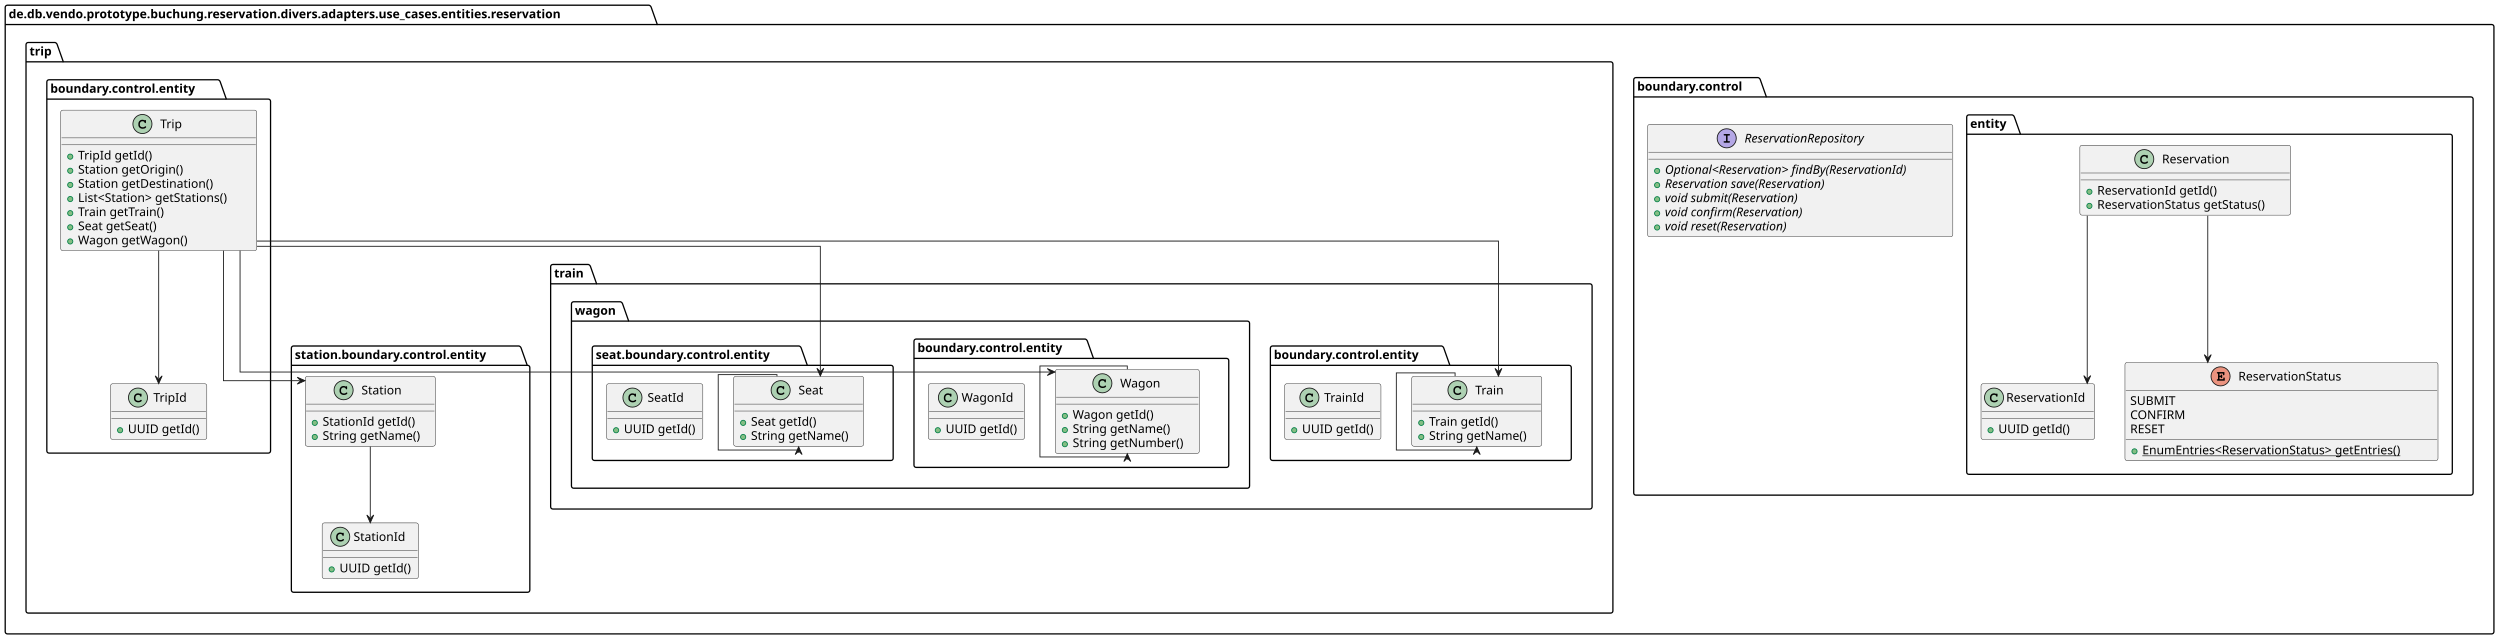
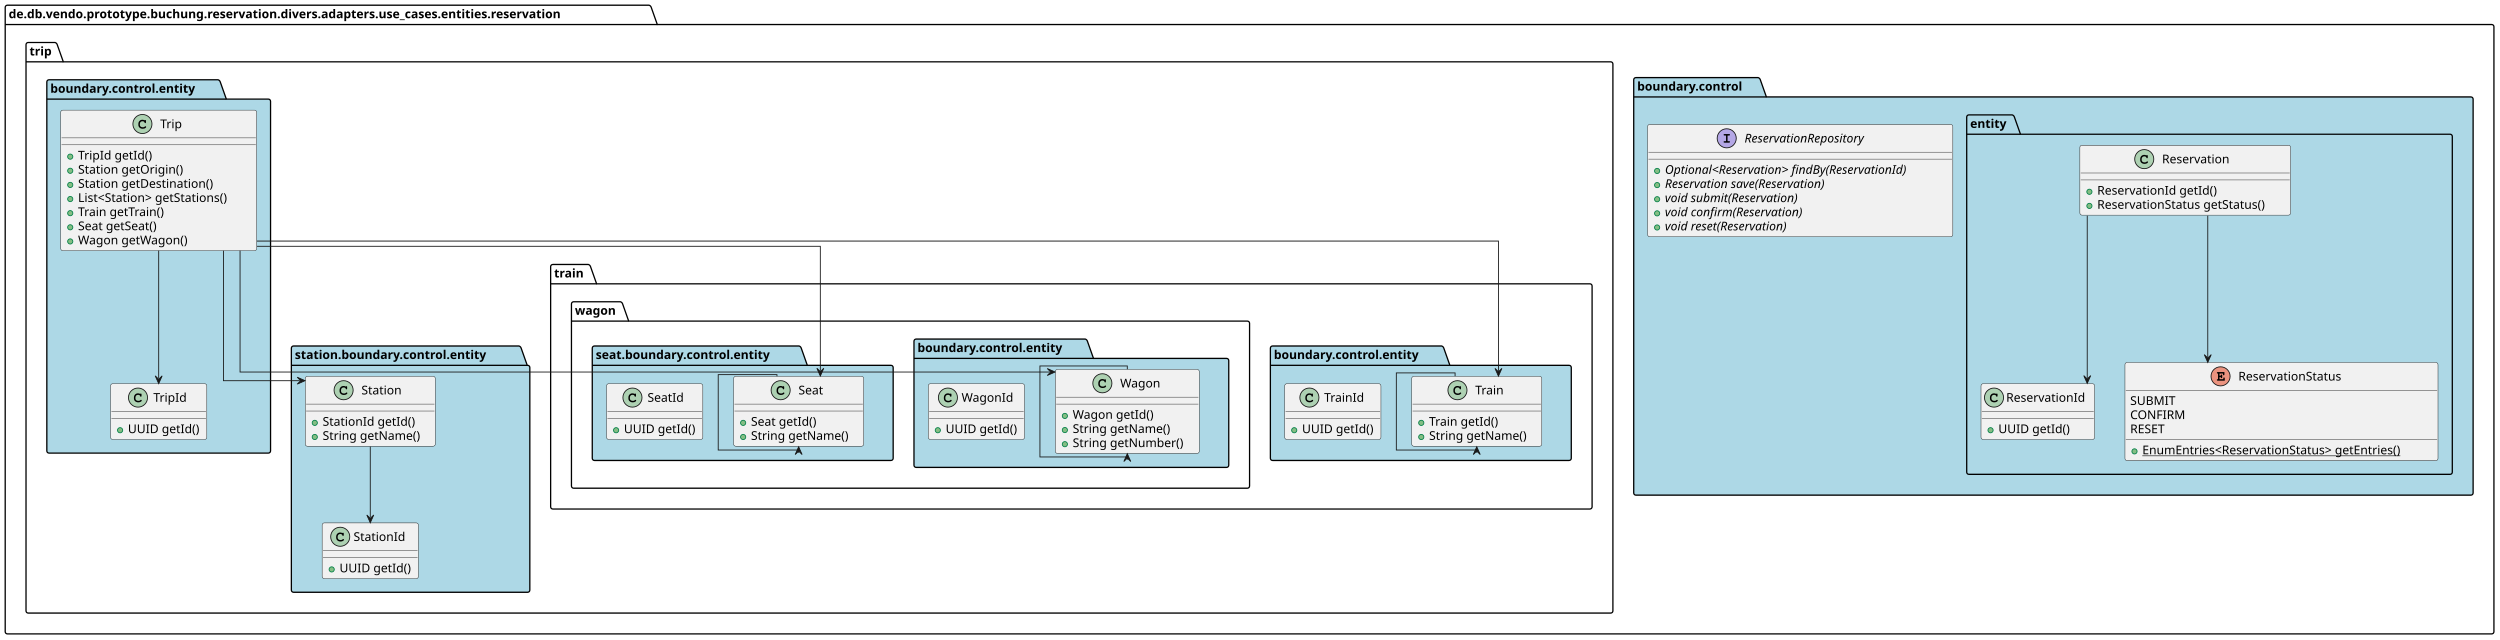
<svg xmlns="http://www.w3.org/2000/svg" contentStyleType="text/css" height="738px" preserveAspectRatio="none" style="width:2883px;height:738px;background:#FFFFFF;" version="1.1" viewBox="0 0 2883 738" width="2883px" zoomAndPan="magnify">
  <defs />
  <g>
    <g id="cluster_reservation">
      <path d="M8.5,6 L748.5,6 A3.75,3.75 0 0 1 751,8.5 L758,28.297 L2873.5,28.297 A2.5,2.5 0 0 1 2876,30.797 L2876,728.5 A2.5,2.5 0 0 1 2873.5,731 L8.5,731 A2.5,2.5 0 0 1 6,728.5 L6,8.5 A2.5,2.5 0 0 1 8.5,6 " fill="none" style="stroke:#000000;stroke-width:1.5;" />
      <line style="stroke:#000000;stroke-width:1.5;" x1="6" x2="758" y1="28.297" y2="28.297" />
      <text fill="#000000" font-family="sans-serif" font-size="14" font-weight="bold" lengthAdjust="spacing" textLength="739" x="10" y="20.995">
        de.db.vendo.prototype.buchung.reservation.divers.adapters.use_cases.entities.reservation
      </text>
    </g>
    <g id="cluster_control">
-       <path d="M1886.5,89.5 L2027.5,89.5 A3.75,3.75 0 0 1 2030,92 L2037,111.797 L2849.5,111.797 A2.5,2.5 0 0 1 2852,114.297 L2852,568.5 A2.5,2.5 0 0 1 2849.5,571 L1886.5,571 A2.5,2.5 0 0 1 1884,568.5 L1884,92 A2.5,2.5 0 0 1 1886.5,89.5 " fill="none" style="stroke:#000000;stroke-width:1.5;" />
+       <path d="M1886.5,89.5 L2027.5,89.5 A3.75,3.75 0 0 1 2030,92 L2037,111.797 L2849.5,111.797 A2.5,2.5 0 0 1 2852,114.297 L2852,568.5 A2.5,2.5 0 0 1 2849.5,571 L1886.5,571 A2.5,2.5 0 0 1 1884,568.5 L1884,92 A2.5,2.5 0 0 1 1886.5,89.5 " fill="#ADD8E6" style="stroke:#000000;stroke-width:1.5;" />
      <line style="stroke:#000000;stroke-width:1.5;" x1="1884" x2="2037" y1="111.797" y2="111.797" />
      <text fill="#000000" font-family="sans-serif" font-size="14" font-weight="bold" lengthAdjust="spacing" textLength="140" x="1888" y="104.495">boundary.control
      </text>
    </g>
    <g id="cluster_entity">
-       <path d="M2270.5,132.5 L2320.5,132.5 A3.75,3.75 0 0 1 2323,135 L2330,154.797 L2825.5,154.797 A2.5,2.5 0 0 1 2828,157.297 L2828,544.5 A2.5,2.5 0 0 1 2825.5,547 L2270.5,547 A2.5,2.5 0 0 1 2268,544.5 L2268,135 A2.5,2.5 0 0 1 2270.5,132.5 " fill="none" style="stroke:#000000;stroke-width:1.5;" />
+       <path d="M2270.5,132.5 L2320.5,132.5 A3.75,3.75 0 0 1 2323,135 L2330,154.797 L2825.5,154.797 A2.5,2.5 0 0 1 2828,157.297 L2828,544.5 A2.5,2.5 0 0 1 2825.5,547 L2270.5,547 A2.5,2.5 0 0 1 2268,544.5 L2268,135 A2.5,2.5 0 0 1 2270.5,132.5 " fill="#ADD8E6" style="stroke:#000000;stroke-width:1.5;" />
      <line style="stroke:#000000;stroke-width:1.5;" x1="2268" x2="2330" y1="154.797" y2="154.797" />
      <text fill="#000000" font-family="sans-serif" font-size="14" font-weight="bold" lengthAdjust="spacing" textLength="49" x="2272" y="147.495">entity
      </text>
    </g>
    <g id="cluster_trip">
      <path d="M32.5,49 L63.5,49 A3.75,3.75 0 0 1 66,51.5 L73,71.297 L1857.5,71.297 A2.5,2.5 0 0 1 1860,73.797 L1860,704.5 A2.5,2.5 0 0 1 1857.5,707 L32.5,707 A2.5,2.5 0 0 1 30,704.5 L30,51.5 A2.5,2.5 0 0 1 32.5,49 " fill="none" style="stroke:#000000;stroke-width:1.5;" />
      <line style="stroke:#000000;stroke-width:1.5;" x1="30" x2="73" y1="71.297" y2="71.297" />
      <text fill="#000000" font-family="sans-serif" font-size="14" font-weight="bold" lengthAdjust="spacing" textLength="30" x="34" y="63.995">trip
      </text>
    </g>
    <g id="cluster_entity">
-       <path d="M56.5,92 L251.5,92 A3.75,3.75 0 0 1 254,94.5 L261,114.297 L309.5,114.297 A2.5,2.5 0 0 1 312,116.797 L312,520 A2.5,2.5 0 0 1 309.5,522.5 L56.5,522.5 A2.5,2.5 0 0 1 54,520 L54,94.5 A2.5,2.5 0 0 1 56.5,92 " fill="none" style="stroke:#000000;stroke-width:1.5;" />
+       <path d="M56.5,92 L251.5,92 A3.75,3.75 0 0 1 254,94.5 L261,114.297 L309.5,114.297 A2.5,2.5 0 0 1 312,116.797 L312,520 A2.5,2.5 0 0 1 309.5,522.5 L56.5,522.5 A2.5,2.5 0 0 1 54,520 L54,94.5 A2.5,2.5 0 0 1 56.5,92 " fill="#ADD8E6" style="stroke:#000000;stroke-width:1.5;" />
      <line style="stroke:#000000;stroke-width:1.5;" x1="54" x2="261" y1="114.297" y2="114.297" />
      <text fill="#000000" font-family="sans-serif" font-size="14" font-weight="bold" lengthAdjust="spacing" textLength="194" x="58" y="106.995">boundary.control.entity
      </text>
    </g>
    <g id="cluster_entity">
-       <path d="M338.5,399 L598.5,399 A3.75,3.75 0 0 1 601,401.5 L608,421.297 L608.5,421.297 A2.5,2.5 0 0 1 611,423.797 L611,680.5 A2.5,2.5 0 0 1 608.5,683 L338.5,683 A2.5,2.5 0 0 1 336,680.5 L336,401.5 A2.5,2.5 0 0 1 338.5,399 " fill="none" style="stroke:#000000;stroke-width:1.5;" />
+       <path d="M338.5,399 L598.5,399 A3.75,3.75 0 0 1 601,401.5 L608,421.297 L608.5,421.297 A2.5,2.5 0 0 1 611,423.797 L611,680.5 A2.5,2.5 0 0 1 608.5,683 L338.5,683 A2.5,2.5 0 0 1 336,680.5 L336,401.5 A2.5,2.5 0 0 1 338.5,399 " fill="#ADD8E6" style="stroke:#000000;stroke-width:1.5;" />
      <line style="stroke:#000000;stroke-width:1.5;" x1="336" x2="608" y1="421.297" y2="421.297" />
      <text fill="#000000" font-family="sans-serif" font-size="14" font-weight="bold" lengthAdjust="spacing" textLength="259" x="340" y="413.995">
        station.boundary.control.entity
      </text>
    </g>
    <g id="cluster_train">
      <path d="M637.5,305 L678.5,305 A3.75,3.75 0 0 1 681,307.5 L688,327.297 L1833.5,327.297 A2.5,2.5 0 0 1 1836,329.797 L1836,584.5 A2.5,2.5 0 0 1 1833.5,587 L637.5,587 A2.5,2.5 0 0 1 635,584.5 L635,307.5 A2.5,2.5 0 0 1 637.5,305 " fill="none" style="stroke:#000000;stroke-width:1.5;" />
      <line style="stroke:#000000;stroke-width:1.5;" x1="635" x2="688" y1="327.297" y2="327.297" />
      <text fill="#000000" font-family="sans-serif" font-size="14" font-weight="bold" lengthAdjust="spacing" textLength="40" x="639" y="319.995">train
      </text>
    </g>
    <g id="cluster_entity">
-       <path d="M1467.5,399 L1662.5,399 A3.75,3.75 0 0 1 1665,401.5 L1672,421.297 L1809.5,421.297 A2.5,2.5 0 0 1 1812,423.797 L1812,528.5 A2.5,2.5 0 0 1 1809.5,531 L1467.5,531 A2.5,2.5 0 0 1 1465,528.5 L1465,401.5 A2.5,2.5 0 0 1 1467.5,399 " fill="none" style="stroke:#000000;stroke-width:1.5;" />
+       <path d="M1467.5,399 L1662.5,399 A3.75,3.75 0 0 1 1665,401.5 L1672,421.297 L1809.5,421.297 A2.5,2.5 0 0 1 1812,423.797 L1812,528.5 A2.5,2.5 0 0 1 1809.5,531 L1467.5,531 A2.5,2.5 0 0 1 1465,528.5 L1465,401.5 A2.5,2.5 0 0 1 1467.5,399 " fill="#ADD8E6" style="stroke:#000000;stroke-width:1.5;" />
      <line style="stroke:#000000;stroke-width:1.5;" x1="1465" x2="1672" y1="421.297" y2="421.297" />
      <text fill="#000000" font-family="sans-serif" font-size="14" font-weight="bold" lengthAdjust="spacing" textLength="194" x="1469" y="413.995">boundary.control.entity
      </text>
    </g>
    <g id="cluster_wagon">
      <path d="M661.5,348 L715.5,348 A3.75,3.75 0 0 1 718,350.5 L725,370.297 L1438.5,370.297 A2.5,2.5 0 0 1 1441,372.797 L1441,560.5 A2.5,2.5 0 0 1 1438.5,563 L661.5,563 A2.5,2.5 0 0 1 659,560.5 L659,350.5 A2.5,2.5 0 0 1 661.5,348 " fill="none" style="stroke:#000000;stroke-width:1.5;" />
      <line style="stroke:#000000;stroke-width:1.5;" x1="659" x2="725" y1="370.297" y2="370.297" />
      <text fill="#000000" font-family="sans-serif" font-size="14" font-weight="bold" lengthAdjust="spacing" textLength="53" x="663" y="362.995">wagon
      </text>
    </g>
    <g id="cluster_entity">
-       <path d="M1056.5,391 L1251.5,391 A3.75,3.75 0 0 1 1254,393.5 L1261,413.297 L1414.5,413.297 A2.5,2.5 0 0 1 1417,415.797 L1417,536.5 A2.5,2.5 0 0 1 1414.5,539 L1056.5,539 A2.5,2.5 0 0 1 1054,536.5 L1054,393.5 A2.5,2.5 0 0 1 1056.5,391 " fill="none" style="stroke:#000000;stroke-width:1.5;" />
+       <path d="M1056.5,391 L1251.5,391 A3.75,3.75 0 0 1 1254,393.5 L1261,413.297 L1414.5,413.297 A2.5,2.5 0 0 1 1417,415.797 L1417,536.5 A2.5,2.5 0 0 1 1414.5,539 L1056.5,539 A2.5,2.5 0 0 1 1054,536.5 L1054,393.5 A2.5,2.5 0 0 1 1056.5,391 " fill="#ADD8E6" style="stroke:#000000;stroke-width:1.5;" />
      <line style="stroke:#000000;stroke-width:1.5;" x1="1054" x2="1261" y1="413.297" y2="413.297" />
      <text fill="#000000" font-family="sans-serif" font-size="14" font-weight="bold" lengthAdjust="spacing" textLength="194" x="1058" y="405.995">boundary.control.entity
      </text>
    </g>
    <g id="cluster_entity">
-       <path d="M685.5,399 L921.5,399 A3.75,3.75 0 0 1 924,401.5 L931,421.297 L1027.5,421.297 A2.5,2.5 0 0 1 1030,423.797 L1030,528.5 A2.5,2.5 0 0 1 1027.5,531 L685.5,531 A2.5,2.5 0 0 1 683,528.5 L683,401.5 A2.5,2.5 0 0 1 685.5,399 " fill="none" style="stroke:#000000;stroke-width:1.5;" />
+       <path d="M685.5,399 L921.5,399 A3.75,3.75 0 0 1 924,401.5 L931,421.297 L1027.5,421.297 A2.5,2.5 0 0 1 1030,423.797 L1030,528.5 A2.5,2.5 0 0 1 1027.5,531 L685.5,531 A2.5,2.5 0 0 1 683,528.5 L683,401.5 A2.5,2.5 0 0 1 685.5,399 " fill="#ADD8E6" style="stroke:#000000;stroke-width:1.5;" />
      <line style="stroke:#000000;stroke-width:1.5;" x1="683" x2="931" y1="421.297" y2="421.297" />
      <text fill="#000000" font-family="sans-serif" font-size="14" font-weight="bold" lengthAdjust="spacing" textLength="235" x="687" y="413.995">
        seat.boundary.control.entity
      </text>
    </g>
    <g id="elem_ReservationRepository">
-       <rect codeLine="5" fill="#F1F1F1" height="129.484" id="ReservationRepository" rx="2.5" ry="2.5" style="stroke:#181818;stroke-width:0.5;" width="352" x="1900" y="143.5" />
+       <rect codeLine="23" fill="#F1F1F1" height="129.484" id="ReservationRepository" rx="2.5" ry="2.5" style="stroke:#181818;stroke-width:0.5;" width="352" x="1900" y="143.5" />
      <ellipse cx="1991.25" cy="159.5" fill="#B4A7E5" rx="11" ry="11" style="stroke:#181818;stroke-width:1.0;" />
      <path d="M1992.203,156.281 L1993.922,156.281 C1994.312,156.281 1994.5,156.25 1994.625,156.172 C1994.891,156.016 1995.031,155.734 1995.031,155.438 C1995.031,155.172 1994.922,154.906 1994.688,154.734 C1994.516,154.625 1994.375,154.594 1993.922,154.594 L1988.781,154.594 C1988.344,154.594 1988.219,154.609 1988.062,154.703 C1987.812,154.859 1987.656,155.156 1987.656,155.438 C1987.656,155.719 1987.797,155.969 1988.016,156.141 C1988.172,156.25 1988.359,156.281 1988.781,156.281 L1990.5,156.281 L1990.5,162.797 L1988.781,162.797 C1988.344,162.797 1988.219,162.812 1988.062,162.922 C1987.812,163.078 1987.656,163.359 1987.656,163.656 C1987.656,163.906 1987.797,164.172 1988.016,164.328 C1988.172,164.453 1988.375,164.5 1988.781,164.5 L1993.922,164.5 C1994.672,164.5 1995.031,164.219 1995.031,163.656 C1995.031,163.375 1994.922,163.125 1994.688,162.953 C1994.516,162.828 1994.375,162.797 1993.922,162.797 L1992.203,162.797 L1992.203,156.281 Z " fill="#000000" />
      <text fill="#000000" font-family="sans-serif" font-size="14" font-style="italic" lengthAdjust="spacing" textLength="161" x="2011.75" y="164.347">ReservationRepository
      </text>
      <line style="stroke:#181818;stroke-width:0.5;" x1="1901" x2="2251" y1="175.5" y2="175.5" />
      <line style="stroke:#181818;stroke-width:0.5;" x1="1901" x2="2251" y1="183.5" y2="183.5" />
      <ellipse cx="1911" cy="197.148" fill="#84BE84" rx="3" ry="3" style="stroke:#038048;stroke-width:1.0;" />
      <text fill="#000000" font-family="sans-serif" font-size="14" font-style="italic" lengthAdjust="spacing" textLength="326" x="1920" y="200.495">Optional&lt;Reservation&gt;
        findBy(ReservationId)
      </text>
      <ellipse cx="1911" cy="213.445" fill="#84BE84" rx="3" ry="3" style="stroke:#038048;stroke-width:1.0;" />
      <text fill="#000000" font-family="sans-serif" font-size="14" font-style="italic" lengthAdjust="spacing" textLength="217" x="1920" y="216.792">Reservation
        save(Reservation)
      </text>
      <ellipse cx="1911" cy="229.742" fill="#84BE84" rx="3" ry="3" style="stroke:#038048;stroke-width:1.0;" />
      <text fill="#000000" font-family="sans-serif" font-size="14" font-style="italic" lengthAdjust="spacing" textLength="177" x="1920" y="233.089">void submit(Reservation)
      </text>
      <ellipse cx="1911" cy="246.039" fill="#84BE84" rx="3" ry="3" style="stroke:#038048;stroke-width:1.0;" />
      <text fill="#000000" font-family="sans-serif" font-size="14" font-style="italic" lengthAdjust="spacing" textLength="184" x="1920" y="249.386">void confirm(Reservation)
      </text>
      <ellipse cx="1911" cy="262.336" fill="#84BE84" rx="3" ry="3" style="stroke:#038048;stroke-width:1.0;" />
      <text fill="#000000" font-family="sans-serif" font-size="14" font-style="italic" lengthAdjust="spacing" textLength="165" x="1920" y="265.683">void reset(Reservation)
      </text>
    </g>
    <g id="elem_Reservation">
-       <rect codeLine="12" fill="#F1F1F1" height="80.594" id="Reservation" rx="2.5" ry="2.5" style="stroke:#181818;stroke-width:0.5;" width="243" x="2398.5" y="167.5" />
+       <rect codeLine="30" fill="#F1F1F1" height="80.594" id="Reservation" rx="2.5" ry="2.5" style="stroke:#181818;stroke-width:0.5;" width="243" x="2398.5" y="167.5" />
      <ellipse cx="2472.75" cy="183.5" fill="#ADD1B2" rx="11" ry="11" style="stroke:#181818;stroke-width:1.0;" />
      <path d="M2475.094,179.172 C2474.156,178.734 2473.562,178.594 2472.688,178.594 C2470.062,178.594 2468.062,180.672 2468.062,183.391 L2468.062,184.516 C2468.062,187.094 2470.172,188.984 2473.062,188.984 C2474.281,188.984 2475.438,188.688 2476.188,188.141 C2476.766,187.734 2477.094,187.281 2477.094,186.891 C2477.094,186.438 2476.703,186.047 2476.234,186.047 C2476.016,186.047 2475.812,186.125 2475.625,186.312 C2475.172,186.797 2475.172,186.797 2474.984,186.891 C2474.562,187.156 2473.875,187.281 2473.109,187.281 C2471.062,187.281 2469.766,186.188 2469.766,184.484 L2469.766,183.391 C2469.766,181.609 2471.016,180.297 2472.75,180.297 C2473.328,180.297 2473.938,180.453 2474.406,180.703 C2474.891,180.984 2475.062,181.203 2475.156,181.609 C2475.219,182.016 2475.25,182.141 2475.391,182.266 C2475.531,182.406 2475.766,182.516 2475.984,182.516 C2476.25,182.516 2476.516,182.375 2476.688,182.156 C2476.797,182 2476.828,181.812 2476.828,181.391 L2476.828,179.969 C2476.828,179.531 2476.812,179.406 2476.719,179.25 C2476.562,178.984 2476.281,178.844 2475.984,178.844 C2475.688,178.844 2475.484,178.938 2475.266,179.25 L2475.094,179.172 Z " fill="#000000" />
      <text fill="#000000" font-family="sans-serif" font-size="14" lengthAdjust="spacing" textLength="86" x="2493.25" y="188.347">Reservation
      </text>
      <line style="stroke:#181818;stroke-width:0.5;" x1="2399.5" x2="2640.5" y1="199.5" y2="199.5" />
      <line style="stroke:#181818;stroke-width:0.5;" x1="2399.5" x2="2640.5" y1="207.5" y2="207.5" />
      <ellipse cx="2409.5" cy="221.148" fill="#84BE84" rx="3" ry="3" style="stroke:#038048;stroke-width:1.0;" />
      <text fill="#000000" font-family="sans-serif" font-size="14" lengthAdjust="spacing" textLength="151" x="2418.5" y="224.495">ReservationId getId()
      </text>
      <ellipse cx="2409.5" cy="237.445" fill="#84BE84" rx="3" ry="3" style="stroke:#038048;stroke-width:1.0;" />
      <text fill="#000000" font-family="sans-serif" font-size="14" lengthAdjust="spacing" textLength="217" x="2418.5" y="240.792">ReservationStatus getStatus()
      </text>
    </g>
    <g id="elem_ReservationId">
-       <rect codeLine="16" fill="#F1F1F1" height="64.297" id="ReservationId" rx="2.5" ry="2.5" style="stroke:#181818;stroke-width:0.5;" width="131" x="2284.5" y="442.5" />
+       <rect codeLine="34" fill="#F1F1F1" height="64.297" id="ReservationId" rx="2.5" ry="2.5" style="stroke:#181818;stroke-width:0.5;" width="131" x="2284.5" y="442.5" />
      <ellipse cx="2299.5" cy="458.5" fill="#ADD1B2" rx="11" ry="11" style="stroke:#181818;stroke-width:1.0;" />
      <path d="M2301.844,454.172 C2300.906,453.734 2300.312,453.594 2299.438,453.594 C2296.812,453.594 2294.812,455.672 2294.812,458.391 L2294.812,459.516 C2294.812,462.094 2296.922,463.984 2299.812,463.984 C2301.031,463.984 2302.188,463.688 2302.938,463.141 C2303.516,462.734 2303.844,462.281 2303.844,461.891 C2303.844,461.438 2303.453,461.047 2302.984,461.047 C2302.766,461.047 2302.562,461.125 2302.375,461.312 C2301.922,461.797 2301.922,461.797 2301.734,461.891 C2301.312,462.156 2300.625,462.281 2299.859,462.281 C2297.812,462.281 2296.516,461.188 2296.516,459.484 L2296.516,458.391 C2296.516,456.609 2297.766,455.297 2299.5,455.297 C2300.078,455.297 2300.688,455.453 2301.156,455.703 C2301.641,455.984 2301.812,456.203 2301.906,456.609 C2301.969,457.016 2302,457.141 2302.141,457.266 C2302.281,457.406 2302.516,457.516 2302.734,457.516 C2303,457.516 2303.266,457.375 2303.438,457.156 C2303.547,457 2303.578,456.812 2303.578,456.391 L2303.578,454.969 C2303.578,454.531 2303.562,454.406 2303.469,454.25 C2303.312,453.984 2303.031,453.844 2302.734,453.844 C2302.438,453.844 2302.234,453.938 2302.016,454.25 L2301.844,454.172 Z " fill="#000000" />
      <text fill="#000000" font-family="sans-serif" font-size="14" lengthAdjust="spacing" textLength="99" x="2313.5" y="463.347">ReservationId
      </text>
      <line style="stroke:#181818;stroke-width:0.5;" x1="2285.5" x2="2414.5" y1="474.5" y2="474.5" />
      <line style="stroke:#181818;stroke-width:0.5;" x1="2285.5" x2="2414.5" y1="482.5" y2="482.5" />
      <ellipse cx="2295.5" cy="496.148" fill="#84BE84" rx="3" ry="3" style="stroke:#038048;stroke-width:1.0;" />
      <text fill="#000000" font-family="sans-serif" font-size="14" lengthAdjust="spacing" textLength="85" x="2304.5" y="499.495">UUID getId()
      </text>
    </g>
    <g id="elem_ReservationStatus">
-       <rect codeLine="19" fill="#F1F1F1" height="113.188" id="ReservationStatus" rx="2.5" ry="2.5" style="stroke:#181818;stroke-width:0.5;" width="361" x="2450.5" y="418" />
+       <rect codeLine="37" fill="#F1F1F1" height="113.188" id="ReservationStatus" rx="2.5" ry="2.5" style="stroke:#181818;stroke-width:0.5;" width="361" x="2450.5" y="418" />
      <ellipse cx="2560.75" cy="434" fill="#EB937F" rx="11" ry="11" style="stroke:#181818;stroke-width:1.0;" />
      <path d="M2559.547,434.875 L2561,434.875 L2561,434.984 C2561,435.391 2561.031,435.547 2561.109,435.703 C2561.266,435.953 2561.547,436.109 2561.844,436.109 C2562.094,436.109 2562.359,435.969 2562.516,435.75 C2562.641,435.594 2562.672,435.438 2562.672,434.984 L2562.672,433.062 C2562.672,432.906 2562.672,432.859 2562.656,432.703 C2562.594,432.234 2562.281,431.922 2561.828,431.922 C2561.578,431.922 2561.312,432.062 2561.141,432.281 C2561.031,432.453 2561,432.609 2561,433.062 L2561,433.188 L2559.547,433.188 L2559.547,430.781 L2563.531,430.781 L2563.531,431.641 C2563.531,432.047 2563.562,432.219 2563.641,432.375 C2563.812,432.625 2564.094,432.781 2564.375,432.781 C2564.641,432.781 2564.906,432.641 2565.078,432.422 C2565.188,432.25 2565.219,432.109 2565.219,431.641 L2565.219,429.094 L2557.594,429.094 C2557.156,429.094 2557.031,429.109 2556.875,429.203 C2556.625,429.359 2556.469,429.656 2556.469,429.938 C2556.469,430.219 2556.609,430.469 2556.828,430.641 C2556.984,430.75 2557.172,430.781 2557.594,430.781 L2557.844,430.781 L2557.844,437.297 L2557.594,437.297 C2557.188,437.297 2557.031,437.312 2556.875,437.422 C2556.625,437.594 2556.469,437.859 2556.469,438.156 C2556.469,438.422 2556.609,438.672 2556.828,438.828 C2556.969,438.953 2557.203,439 2557.594,439 L2565.594,439 L2565.594,436.422 C2565.594,435.984 2565.562,435.844 2565.484,435.688 C2565.312,435.438 2565.031,435.281 2564.75,435.281 C2564.484,435.281 2564.219,435.391 2564.047,435.641 C2563.938,435.797 2563.906,435.938 2563.906,436.422 L2563.906,437.297 L2559.547,437.297 L2559.547,434.875 Z " fill="#000000" />
      <text fill="#000000" font-family="sans-serif" font-size="14" lengthAdjust="spacing" textLength="132" x="2581.25" y="438.847">ReservationStatus
      </text>
      <line style="stroke:#181818;stroke-width:0.5;" x1="2451.5" x2="2810.5" y1="450" y2="450" />
      <text fill="#000000" font-family="sans-serif" font-size="14" lengthAdjust="spacing" textLength="53" x="2456.5" y="466.995">SUBMIT
      </text>
      <text fill="#000000" font-family="sans-serif" font-size="14" lengthAdjust="spacing" textLength="65" x="2456.5" y="483.292">CONFIRM
      </text>
      <text fill="#000000" font-family="sans-serif" font-size="14" lengthAdjust="spacing" textLength="46" x="2456.5" y="499.589">RESET
      </text>
      <line style="stroke:#181818;stroke-width:0.5;" x1="2451.5" x2="2810.5" y1="506.891" y2="506.891" />
      <ellipse cx="2461.5" cy="520.539" fill="#84BE84" rx="3" ry="3" style="stroke:#038048;stroke-width:1.0;" />
      <text fill="#000000" font-family="sans-serif" font-size="14" lengthAdjust="spacing" text-decoration="underline" textLength="335" x="2470.5" y="523.886">EnumEntries&lt;ReservationStatus&gt;
        getEntries()
      </text>
    </g>
    <g id="elem_Trip">
-       <rect codeLine="26" fill="#F1F1F1" height="162.078" id="Trip" rx="2.5" ry="2.5" style="stroke:#181818;stroke-width:0.5;" width="226" x="70" y="127" />
+       <rect codeLine="44" fill="#F1F1F1" height="162.078" id="Trip" rx="2.5" ry="2.5" style="stroke:#181818;stroke-width:0.5;" width="226" x="70" y="127" />
      <ellipse cx="164.25" cy="143" fill="#ADD1B2" rx="11" ry="11" style="stroke:#181818;stroke-width:1.0;" />
      <path d="M166.594,138.672 C165.656,138.234 165.062,138.094 164.188,138.094 C161.562,138.094 159.562,140.172 159.562,142.891 L159.562,144.016 C159.562,146.594 161.672,148.484 164.562,148.484 C165.781,148.484 166.938,148.188 167.688,147.641 C168.266,147.234 168.594,146.781 168.594,146.391 C168.594,145.938 168.203,145.547 167.734,145.547 C167.516,145.547 167.312,145.625 167.125,145.812 C166.672,146.297 166.672,146.297 166.484,146.391 C166.062,146.656 165.375,146.781 164.609,146.781 C162.562,146.781 161.266,145.688 161.266,143.984 L161.266,142.891 C161.266,141.109 162.516,139.797 164.25,139.797 C164.828,139.797 165.438,139.953 165.906,140.203 C166.391,140.484 166.562,140.703 166.656,141.109 C166.719,141.516 166.75,141.641 166.891,141.766 C167.031,141.906 167.266,142.016 167.484,142.016 C167.75,142.016 168.016,141.875 168.188,141.656 C168.297,141.5 168.328,141.312 168.328,140.891 L168.328,139.469 C168.328,139.031 168.312,138.906 168.219,138.75 C168.062,138.484 167.781,138.344 167.484,138.344 C167.188,138.344 166.984,138.438 166.766,138.75 L166.594,138.672 Z " fill="#000000" />
      <text fill="#000000" font-family="sans-serif" font-size="14" lengthAdjust="spacing" textLength="29" x="184.75" y="147.847">Trip
      </text>
      <line style="stroke:#181818;stroke-width:0.5;" x1="71" x2="295" y1="159" y2="159" />
      <line style="stroke:#181818;stroke-width:0.5;" x1="71" x2="295" y1="167" y2="167" />
      <ellipse cx="81" cy="180.648" fill="#84BE84" rx="3" ry="3" style="stroke:#038048;stroke-width:1.0;" />
      <text fill="#000000" font-family="sans-serif" font-size="14" lengthAdjust="spacing" textLength="94" x="90" y="183.995">TripId getId()
      </text>
      <ellipse cx="81" cy="196.945" fill="#84BE84" rx="3" ry="3" style="stroke:#038048;stroke-width:1.0;" />
      <text fill="#000000" font-family="sans-serif" font-size="14" lengthAdjust="spacing" textLength="135" x="90" y="200.292">Station getOrigin()
      </text>
      <ellipse cx="81" cy="213.242" fill="#84BE84" rx="3" ry="3" style="stroke:#038048;stroke-width:1.0;" />
      <text fill="#000000" font-family="sans-serif" font-size="14" lengthAdjust="spacing" textLength="176" x="90" y="216.589">Station getDestination()
      </text>
      <ellipse cx="81" cy="229.539" fill="#84BE84" rx="3" ry="3" style="stroke:#038048;stroke-width:1.0;" />
      <text fill="#000000" font-family="sans-serif" font-size="14" lengthAdjust="spacing" textLength="200" x="90" y="232.886">List&lt;Station&gt; getStations()
      </text>
      <ellipse cx="81" cy="245.836" fill="#84BE84" rx="3" ry="3" style="stroke:#038048;stroke-width:1.0;" />
      <text fill="#000000" font-family="sans-serif" font-size="14" lengthAdjust="spacing" textLength="111" x="90" y="249.183">Train getTrain()
      </text>
      <ellipse cx="81" cy="262.133" fill="#84BE84" rx="3" ry="3" style="stroke:#038048;stroke-width:1.0;" />
      <text fill="#000000" font-family="sans-serif" font-size="14" lengthAdjust="spacing" textLength="105" x="90" y="265.479">Seat getSeat()
      </text>
      <ellipse cx="81" cy="278.43" fill="#84BE84" rx="3" ry="3" style="stroke:#038048;stroke-width:1.0;" />
      <text fill="#000000" font-family="sans-serif" font-size="14" lengthAdjust="spacing" textLength="137" x="90" y="281.776">Wagon getWagon()
      </text>
    </g>
    <g id="elem_TripId">
-       <rect codeLine="35" fill="#F1F1F1" height="64.297" id="TripId" rx="2.5" ry="2.5" style="stroke:#181818;stroke-width:0.5;" width="111" x="127.5" y="442.5" />
+       <rect codeLine="53" fill="#F1F1F1" height="64.297" id="TripId" rx="2.5" ry="2.5" style="stroke:#181818;stroke-width:0.5;" width="111" x="127.5" y="442.5" />
      <ellipse cx="159.15" cy="458.5" fill="#ADD1B2" rx="11" ry="11" style="stroke:#181818;stroke-width:1.0;" />
      <path d="M161.494,454.172 C160.556,453.734 159.963,453.594 159.088,453.594 C156.463,453.594 154.463,455.672 154.463,458.391 L154.463,459.516 C154.463,462.094 156.572,463.984 159.463,463.984 C160.681,463.984 161.838,463.688 162.588,463.141 C163.166,462.734 163.494,462.281 163.494,461.891 C163.494,461.438 163.103,461.047 162.634,461.047 C162.416,461.047 162.213,461.125 162.025,461.312 C161.572,461.797 161.572,461.797 161.384,461.891 C160.963,462.156 160.275,462.281 159.509,462.281 C157.463,462.281 156.166,461.188 156.166,459.484 L156.166,458.391 C156.166,456.609 157.416,455.297 159.15,455.297 C159.728,455.297 160.338,455.453 160.806,455.703 C161.291,455.984 161.463,456.203 161.556,456.609 C161.619,457.016 161.65,457.141 161.791,457.266 C161.931,457.406 162.166,457.516 162.384,457.516 C162.65,457.516 162.916,457.375 163.088,457.156 C163.197,457 163.228,456.812 163.228,456.391 L163.228,454.969 C163.228,454.531 163.213,454.406 163.119,454.25 C162.963,453.984 162.681,453.844 162.384,453.844 C162.088,453.844 161.884,453.938 161.666,454.25 L161.494,454.172 Z " fill="#000000" />
      <text fill="#000000" font-family="sans-serif" font-size="14" lengthAdjust="spacing" textLength="42" x="176.85" y="463.347">TripId
      </text>
      <line style="stroke:#181818;stroke-width:0.5;" x1="128.5" x2="237.5" y1="474.5" y2="474.5" />
      <line style="stroke:#181818;stroke-width:0.5;" x1="128.5" x2="237.5" y1="482.5" y2="482.5" />
      <ellipse cx="138.5" cy="496.148" fill="#84BE84" rx="3" ry="3" style="stroke:#038048;stroke-width:1.0;" />
      <text fill="#000000" font-family="sans-serif" font-size="14" lengthAdjust="spacing" textLength="85" x="147.5" y="499.495">UUID getId()
      </text>
    </g>
    <g id="elem_Station">
-       <rect codeLine="38" fill="#F1F1F1" height="80.594" id="Station" rx="2.5" ry="2.5" style="stroke:#181818;stroke-width:0.5;" width="150" x="352" y="434" />
+       <rect codeLine="56" fill="#F1F1F1" height="80.594" id="Station" rx="2.5" ry="2.5" style="stroke:#181818;stroke-width:0.5;" width="150" x="352" y="434" />
      <ellipse cx="396.25" cy="450" fill="#ADD1B2" rx="11" ry="11" style="stroke:#181818;stroke-width:1.0;" />
      <path d="M398.594,445.672 C397.656,445.234 397.062,445.094 396.188,445.094 C393.562,445.094 391.562,447.172 391.562,449.891 L391.562,451.016 C391.562,453.594 393.672,455.484 396.562,455.484 C397.781,455.484 398.938,455.188 399.688,454.641 C400.266,454.234 400.594,453.781 400.594,453.391 C400.594,452.938 400.203,452.547 399.734,452.547 C399.516,452.547 399.312,452.625 399.125,452.812 C398.672,453.297 398.672,453.297 398.484,453.391 C398.062,453.656 397.375,453.781 396.609,453.781 C394.562,453.781 393.266,452.688 393.266,450.984 L393.266,449.891 C393.266,448.109 394.516,446.797 396.25,446.797 C396.828,446.797 397.438,446.953 397.906,447.203 C398.391,447.484 398.562,447.703 398.656,448.109 C398.719,448.516 398.75,448.641 398.891,448.766 C399.031,448.906 399.266,449.016 399.484,449.016 C399.75,449.016 400.016,448.875 400.188,448.656 C400.297,448.5 400.328,448.312 400.328,447.891 L400.328,446.469 C400.328,446.031 400.312,445.906 400.219,445.75 C400.062,445.484 399.781,445.344 399.484,445.344 C399.188,445.344 398.984,445.438 398.766,445.75 L398.594,445.672 Z " fill="#000000" />
      <text fill="#000000" font-family="sans-serif" font-size="14" lengthAdjust="spacing" textLength="53" x="416.75" y="454.847">Station
      </text>
      <line style="stroke:#181818;stroke-width:0.5;" x1="353" x2="501" y1="466" y2="466" />
      <line style="stroke:#181818;stroke-width:0.5;" x1="353" x2="501" y1="474" y2="474" />
      <ellipse cx="363" cy="487.648" fill="#84BE84" rx="3" ry="3" style="stroke:#038048;stroke-width:1.0;" />
      <text fill="#000000" font-family="sans-serif" font-size="14" lengthAdjust="spacing" textLength="118" x="372" y="490.995">StationId getId()
      </text>
      <ellipse cx="363" cy="503.945" fill="#84BE84" rx="3" ry="3" style="stroke:#038048;stroke-width:1.0;" />
      <text fill="#000000" font-family="sans-serif" font-size="14" lengthAdjust="spacing" textLength="124" x="372" y="507.292">String getName()
      </text>
    </g>
    <g id="elem_StationId">
-       <rect codeLine="42" fill="#F1F1F1" height="64.297" id="StationId" rx="2.5" ry="2.5" style="stroke:#181818;stroke-width:0.5;" width="111" x="371.5" y="603" />
+       <rect codeLine="60" fill="#F1F1F1" height="64.297" id="StationId" rx="2.5" ry="2.5" style="stroke:#181818;stroke-width:0.5;" width="111" x="371.5" y="603" />
      <ellipse cx="392.35" cy="619" fill="#ADD1B2" rx="11" ry="11" style="stroke:#181818;stroke-width:1.0;" />
      <path d="M394.694,614.672 C393.756,614.234 393.163,614.094 392.288,614.094 C389.663,614.094 387.663,616.172 387.663,618.891 L387.663,620.016 C387.663,622.594 389.772,624.484 392.663,624.484 C393.881,624.484 395.038,624.188 395.788,623.641 C396.366,623.234 396.694,622.781 396.694,622.391 C396.694,621.938 396.303,621.547 395.834,621.547 C395.616,621.547 395.413,621.625 395.225,621.812 C394.772,622.297 394.772,622.297 394.584,622.391 C394.163,622.656 393.475,622.781 392.709,622.781 C390.663,622.781 389.366,621.688 389.366,619.984 L389.366,618.891 C389.366,617.109 390.616,615.797 392.35,615.797 C392.928,615.797 393.538,615.953 394.006,616.203 C394.491,616.484 394.663,616.703 394.756,617.109 C394.819,617.516 394.85,617.641 394.991,617.766 C395.131,617.906 395.366,618.016 395.584,618.016 C395.85,618.016 396.116,617.875 396.288,617.656 C396.397,617.5 396.428,617.312 396.428,616.891 L396.428,615.469 C396.428,615.031 396.413,614.906 396.319,614.75 C396.163,614.484 395.881,614.344 395.584,614.344 C395.288,614.344 395.084,614.438 394.866,614.75 L394.694,614.672 Z " fill="#000000" />
      <text fill="#000000" font-family="sans-serif" font-size="14" lengthAdjust="spacing" textLength="66" x="407.65" y="623.847">StationId
      </text>
      <line style="stroke:#181818;stroke-width:0.5;" x1="372.5" x2="481.5" y1="635" y2="635" />
      <line style="stroke:#181818;stroke-width:0.5;" x1="372.5" x2="481.5" y1="643" y2="643" />
      <ellipse cx="382.5" cy="656.648" fill="#84BE84" rx="3" ry="3" style="stroke:#038048;stroke-width:1.0;" />
      <text fill="#000000" font-family="sans-serif" font-size="14" lengthAdjust="spacing" textLength="85" x="391.5" y="659.995">UUID getId()
      </text>
    </g>
    <g id="elem_Train">
-       <rect codeLine="45" fill="#F1F1F1" height="80.594" id="Train" rx="2.5" ry="2.5" style="stroke:#181818;stroke-width:0.5;" width="150" x="1628" y="434" />
+       <rect codeLine="63" fill="#F1F1F1" height="80.594" id="Train" rx="2.5" ry="2.5" style="stroke:#181818;stroke-width:0.5;" width="150" x="1628" y="434" />
      <ellipse cx="1680.75" cy="450" fill="#ADD1B2" rx="11" ry="11" style="stroke:#181818;stroke-width:1.0;" />
      <path d="M1683.094,445.672 C1682.156,445.234 1681.562,445.094 1680.688,445.094 C1678.062,445.094 1676.062,447.172 1676.062,449.891 L1676.062,451.016 C1676.062,453.594 1678.172,455.484 1681.062,455.484 C1682.281,455.484 1683.438,455.188 1684.188,454.641 C1684.766,454.234 1685.094,453.781 1685.094,453.391 C1685.094,452.938 1684.703,452.547 1684.234,452.547 C1684.016,452.547 1683.812,452.625 1683.625,452.812 C1683.172,453.297 1683.172,453.297 1682.984,453.391 C1682.562,453.656 1681.875,453.781 1681.109,453.781 C1679.062,453.781 1677.766,452.688 1677.766,450.984 L1677.766,449.891 C1677.766,448.109 1679.016,446.797 1680.75,446.797 C1681.328,446.797 1681.938,446.953 1682.406,447.203 C1682.891,447.484 1683.062,447.703 1683.156,448.109 C1683.219,448.516 1683.25,448.641 1683.391,448.766 C1683.531,448.906 1683.766,449.016 1683.984,449.016 C1684.25,449.016 1684.516,448.875 1684.688,448.656 C1684.797,448.5 1684.828,448.312 1684.828,447.891 L1684.828,446.469 C1684.828,446.031 1684.812,445.906 1684.719,445.75 C1684.562,445.484 1684.281,445.344 1683.984,445.344 C1683.688,445.344 1683.484,445.438 1683.266,445.75 L1683.094,445.672 Z " fill="#000000" />
      <text fill="#000000" font-family="sans-serif" font-size="14" lengthAdjust="spacing" textLength="36" x="1701.25" y="454.847">Train
      </text>
      <line style="stroke:#181818;stroke-width:0.5;" x1="1629" x2="1777" y1="466" y2="466" />
      <line style="stroke:#181818;stroke-width:0.5;" x1="1629" x2="1777" y1="474" y2="474" />
      <ellipse cx="1639" cy="487.648" fill="#84BE84" rx="3" ry="3" style="stroke:#038048;stroke-width:1.0;" />
      <text fill="#000000" font-family="sans-serif" font-size="14" lengthAdjust="spacing" textLength="88" x="1648" y="490.995">Train getId()
      </text>
      <ellipse cx="1639" cy="503.945" fill="#84BE84" rx="3" ry="3" style="stroke:#038048;stroke-width:1.0;" />
      <text fill="#000000" font-family="sans-serif" font-size="14" lengthAdjust="spacing" textLength="124" x="1648" y="507.292">String getName()
      </text>
    </g>
    <g id="elem_TrainId">
-       <rect codeLine="49" fill="#F1F1F1" height="64.297" id="TrainId" rx="2.5" ry="2.5" style="stroke:#181818;stroke-width:0.5;" width="111" x="1481.5" y="442.5" />
+       <rect codeLine="67" fill="#F1F1F1" height="64.297" id="TrainId" rx="2.5" ry="2.5" style="stroke:#181818;stroke-width:0.5;" width="111" x="1481.5" y="442.5" />
      <ellipse cx="1510" cy="458.5" fill="#ADD1B2" rx="11" ry="11" style="stroke:#181818;stroke-width:1.0;" />
      <path d="M1512.344,454.172 C1511.406,453.734 1510.812,453.594 1509.938,453.594 C1507.312,453.594 1505.312,455.672 1505.312,458.391 L1505.312,459.516 C1505.312,462.094 1507.422,463.984 1510.312,463.984 C1511.531,463.984 1512.688,463.688 1513.438,463.141 C1514.016,462.734 1514.344,462.281 1514.344,461.891 C1514.344,461.438 1513.953,461.047 1513.484,461.047 C1513.266,461.047 1513.062,461.125 1512.875,461.312 C1512.422,461.797 1512.422,461.797 1512.234,461.891 C1511.812,462.156 1511.125,462.281 1510.359,462.281 C1508.312,462.281 1507.016,461.188 1507.016,459.484 L1507.016,458.391 C1507.016,456.609 1508.266,455.297 1510,455.297 C1510.578,455.297 1511.188,455.453 1511.656,455.703 C1512.141,455.984 1512.312,456.203 1512.406,456.609 C1512.469,457.016 1512.5,457.141 1512.641,457.266 C1512.781,457.406 1513.016,457.516 1513.234,457.516 C1513.5,457.516 1513.766,457.375 1513.938,457.156 C1514.047,457 1514.078,456.812 1514.078,456.391 L1514.078,454.969 C1514.078,454.531 1514.062,454.406 1513.969,454.25 C1513.812,453.984 1513.531,453.844 1513.234,453.844 C1512.938,453.844 1512.734,453.938 1512.516,454.25 L1512.344,454.172 Z " fill="#000000" />
      <text fill="#000000" font-family="sans-serif" font-size="14" lengthAdjust="spacing" textLength="49" x="1527" y="463.347">TrainId
      </text>
      <line style="stroke:#181818;stroke-width:0.5;" x1="1482.5" x2="1591.5" y1="474.5" y2="474.5" />
      <line style="stroke:#181818;stroke-width:0.5;" x1="1482.5" x2="1591.5" y1="482.5" y2="482.5" />
      <ellipse cx="1492.5" cy="496.148" fill="#84BE84" rx="3" ry="3" style="stroke:#038048;stroke-width:1.0;" />
      <text fill="#000000" font-family="sans-serif" font-size="14" lengthAdjust="spacing" textLength="85" x="1501.5" y="499.495">UUID getId()
      </text>
    </g>
    <g id="elem_Wagon">
-       <rect codeLine="52" fill="#F1F1F1" height="96.891" id="Wagon" rx="2.5" ry="2.5" style="stroke:#181818;stroke-width:0.5;" width="166" x="1217" y="426" />
+       <rect codeLine="70" fill="#F1F1F1" height="96.891" id="Wagon" rx="2.5" ry="2.5" style="stroke:#181818;stroke-width:0.5;" width="166" x="1217" y="426" />
      <ellipse cx="1271.25" cy="442" fill="#ADD1B2" rx="11" ry="11" style="stroke:#181818;stroke-width:1.0;" />
      <path d="M1273.594,437.672 C1272.656,437.234 1272.062,437.094 1271.188,437.094 C1268.562,437.094 1266.562,439.172 1266.562,441.891 L1266.562,443.016 C1266.562,445.594 1268.672,447.484 1271.562,447.484 C1272.781,447.484 1273.938,447.188 1274.688,446.641 C1275.266,446.234 1275.594,445.781 1275.594,445.391 C1275.594,444.938 1275.203,444.547 1274.734,444.547 C1274.516,444.547 1274.312,444.625 1274.125,444.812 C1273.672,445.297 1273.672,445.297 1273.484,445.391 C1273.062,445.656 1272.375,445.781 1271.609,445.781 C1269.562,445.781 1268.266,444.688 1268.266,442.984 L1268.266,441.891 C1268.266,440.109 1269.516,438.797 1271.25,438.797 C1271.828,438.797 1272.438,438.953 1272.906,439.203 C1273.391,439.484 1273.562,439.703 1273.656,440.109 C1273.719,440.516 1273.75,440.641 1273.891,440.766 C1274.031,440.906 1274.266,441.016 1274.484,441.016 C1274.75,441.016 1275.016,440.875 1275.188,440.656 C1275.297,440.5 1275.328,440.312 1275.328,439.891 L1275.328,438.469 C1275.328,438.031 1275.312,437.906 1275.219,437.75 C1275.062,437.484 1274.781,437.344 1274.484,437.344 C1274.188,437.344 1273.984,437.438 1273.766,437.75 L1273.594,437.672 Z " fill="#000000" />
      <text fill="#000000" font-family="sans-serif" font-size="14" lengthAdjust="spacing" textLength="49" x="1291.75" y="446.847">Wagon
      </text>
      <line style="stroke:#181818;stroke-width:0.5;" x1="1218" x2="1382" y1="458" y2="458" />
      <line style="stroke:#181818;stroke-width:0.5;" x1="1218" x2="1382" y1="466" y2="466" />
      <ellipse cx="1228" cy="479.648" fill="#84BE84" rx="3" ry="3" style="stroke:#038048;stroke-width:1.0;" />
      <text fill="#000000" font-family="sans-serif" font-size="14" lengthAdjust="spacing" textLength="101" x="1237" y="482.995">Wagon getId()
      </text>
      <ellipse cx="1228" cy="495.945" fill="#84BE84" rx="3" ry="3" style="stroke:#038048;stroke-width:1.0;" />
      <text fill="#000000" font-family="sans-serif" font-size="14" lengthAdjust="spacing" textLength="124" x="1237" y="499.292">String getName()
      </text>
      <ellipse cx="1228" cy="512.242" fill="#84BE84" rx="3" ry="3" style="stroke:#038048;stroke-width:1.0;" />
      <text fill="#000000" font-family="sans-serif" font-size="14" lengthAdjust="spacing" textLength="140" x="1237" y="515.589">String getNumber()
      </text>
    </g>
    <g id="elem_WagonId">
-       <rect codeLine="57" fill="#F1F1F1" height="64.297" id="WagonId" rx="2.5" ry="2.5" style="stroke:#181818;stroke-width:0.5;" width="111" x="1070.5" y="442.5" />
+       <rect codeLine="75" fill="#F1F1F1" height="64.297" id="WagonId" rx="2.5" ry="2.5" style="stroke:#181818;stroke-width:0.5;" width="111" x="1070.5" y="442.5" />
      <ellipse cx="1093.15" cy="458.5" fill="#ADD1B2" rx="11" ry="11" style="stroke:#181818;stroke-width:1.0;" />
      <path d="M1095.494,454.172 C1094.556,453.734 1093.963,453.594 1093.088,453.594 C1090.463,453.594 1088.463,455.672 1088.463,458.391 L1088.463,459.516 C1088.463,462.094 1090.572,463.984 1093.463,463.984 C1094.681,463.984 1095.838,463.688 1096.588,463.141 C1097.166,462.734 1097.494,462.281 1097.494,461.891 C1097.494,461.438 1097.103,461.047 1096.634,461.047 C1096.416,461.047 1096.213,461.125 1096.025,461.312 C1095.572,461.797 1095.572,461.797 1095.384,461.891 C1094.963,462.156 1094.275,462.281 1093.509,462.281 C1091.463,462.281 1090.166,461.188 1090.166,459.484 L1090.166,458.391 C1090.166,456.609 1091.416,455.297 1093.15,455.297 C1093.728,455.297 1094.338,455.453 1094.806,455.703 C1095.291,455.984 1095.463,456.203 1095.556,456.609 C1095.619,457.016 1095.65,457.141 1095.791,457.266 C1095.931,457.406 1096.166,457.516 1096.384,457.516 C1096.65,457.516 1096.916,457.375 1097.088,457.156 C1097.197,457 1097.228,456.812 1097.228,456.391 L1097.228,454.969 C1097.228,454.531 1097.213,454.406 1097.119,454.25 C1096.963,453.984 1096.681,453.844 1096.384,453.844 C1096.088,453.844 1095.884,453.938 1095.666,454.25 L1095.494,454.172 Z " fill="#000000" />
      <text fill="#000000" font-family="sans-serif" font-size="14" lengthAdjust="spacing" textLength="62" x="1108.85" y="463.347">WagonId
      </text>
      <line style="stroke:#181818;stroke-width:0.5;" x1="1071.5" x2="1180.5" y1="474.5" y2="474.5" />
      <line style="stroke:#181818;stroke-width:0.5;" x1="1071.5" x2="1180.5" y1="482.5" y2="482.5" />
      <ellipse cx="1081.5" cy="496.148" fill="#84BE84" rx="3" ry="3" style="stroke:#038048;stroke-width:1.0;" />
      <text fill="#000000" font-family="sans-serif" font-size="14" lengthAdjust="spacing" textLength="85" x="1090.5" y="499.495">UUID getId()
      </text>
    </g>
    <g id="elem_Seat">
-       <rect codeLine="60" fill="#F1F1F1" height="80.594" id="Seat" rx="2.5" ry="2.5" style="stroke:#181818;stroke-width:0.5;" width="150" x="846" y="434" />
+       <rect codeLine="78" fill="#F1F1F1" height="80.594" id="Seat" rx="2.5" ry="2.5" style="stroke:#181818;stroke-width:0.5;" width="150" x="846" y="434" />
      <ellipse cx="900.25" cy="450" fill="#ADD1B2" rx="11" ry="11" style="stroke:#181818;stroke-width:1.0;" />
      <path d="M902.594,445.672 C901.656,445.234 901.062,445.094 900.188,445.094 C897.562,445.094 895.562,447.172 895.562,449.891 L895.562,451.016 C895.562,453.594 897.672,455.484 900.562,455.484 C901.781,455.484 902.938,455.188 903.688,454.641 C904.266,454.234 904.594,453.781 904.594,453.391 C904.594,452.938 904.203,452.547 903.734,452.547 C903.516,452.547 903.312,452.625 903.125,452.812 C902.672,453.297 902.672,453.297 902.484,453.391 C902.062,453.656 901.375,453.781 900.609,453.781 C898.562,453.781 897.266,452.688 897.266,450.984 L897.266,449.891 C897.266,448.109 898.516,446.797 900.25,446.797 C900.828,446.797 901.438,446.953 901.906,447.203 C902.391,447.484 902.562,447.703 902.656,448.109 C902.719,448.516 902.75,448.641 902.891,448.766 C903.031,448.906 903.266,449.016 903.484,449.016 C903.75,449.016 904.016,448.875 904.188,448.656 C904.297,448.5 904.328,448.312 904.328,447.891 L904.328,446.469 C904.328,446.031 904.312,445.906 904.219,445.75 C904.062,445.484 903.781,445.344 903.484,445.344 C903.188,445.344 902.984,445.438 902.766,445.75 L902.594,445.672 Z " fill="#000000" />
      <text fill="#000000" font-family="sans-serif" font-size="14" lengthAdjust="spacing" textLength="33" x="920.75" y="454.847">Seat
      </text>
      <line style="stroke:#181818;stroke-width:0.5;" x1="847" x2="995" y1="466" y2="466" />
      <line style="stroke:#181818;stroke-width:0.5;" x1="847" x2="995" y1="474" y2="474" />
      <ellipse cx="857" cy="487.648" fill="#84BE84" rx="3" ry="3" style="stroke:#038048;stroke-width:1.0;" />
      <text fill="#000000" font-family="sans-serif" font-size="14" lengthAdjust="spacing" textLength="85" x="866" y="490.995">Seat getId()
      </text>
      <ellipse cx="857" cy="503.945" fill="#84BE84" rx="3" ry="3" style="stroke:#038048;stroke-width:1.0;" />
      <text fill="#000000" font-family="sans-serif" font-size="14" lengthAdjust="spacing" textLength="124" x="866" y="507.292">String getName()
      </text>
    </g>
    <g id="elem_SeatId">
-       <rect codeLine="64" fill="#F1F1F1" height="64.297" id="SeatId" rx="2.5" ry="2.5" style="stroke:#181818;stroke-width:0.5;" width="111" x="699.5" y="442.5" />
+       <rect codeLine="82" fill="#F1F1F1" height="64.297" id="SeatId" rx="2.5" ry="2.5" style="stroke:#181818;stroke-width:0.5;" width="111" x="699.5" y="442.5" />
      <ellipse cx="729.35" cy="458.5" fill="#ADD1B2" rx="11" ry="11" style="stroke:#181818;stroke-width:1.0;" />
      <path d="M731.694,454.172 C730.756,453.734 730.163,453.594 729.288,453.594 C726.663,453.594 724.663,455.672 724.663,458.391 L724.663,459.516 C724.663,462.094 726.772,463.984 729.663,463.984 C730.881,463.984 732.038,463.688 732.788,463.141 C733.366,462.734 733.694,462.281 733.694,461.891 C733.694,461.438 733.303,461.047 732.834,461.047 C732.616,461.047 732.413,461.125 732.225,461.312 C731.772,461.797 731.772,461.797 731.584,461.891 C731.163,462.156 730.475,462.281 729.709,462.281 C727.663,462.281 726.366,461.188 726.366,459.484 L726.366,458.391 C726.366,456.609 727.616,455.297 729.35,455.297 C729.928,455.297 730.538,455.453 731.006,455.703 C731.491,455.984 731.663,456.203 731.756,456.609 C731.819,457.016 731.85,457.141 731.991,457.266 C732.131,457.406 732.366,457.516 732.584,457.516 C732.85,457.516 733.116,457.375 733.288,457.156 C733.397,457 733.428,456.812 733.428,456.391 L733.428,454.969 C733.428,454.531 733.413,454.406 733.319,454.25 C733.163,453.984 732.881,453.844 732.584,453.844 C732.288,453.844 732.084,453.938 731.866,454.25 L731.694,454.172 Z " fill="#000000" />
      <text fill="#000000" font-family="sans-serif" font-size="14" lengthAdjust="spacing" textLength="46" x="746.65" y="463.347">SeatId
      </text>
      <line style="stroke:#181818;stroke-width:0.5;" x1="700.5" x2="809.5" y1="474.5" y2="474.5" />
      <line style="stroke:#181818;stroke-width:0.5;" x1="700.5" x2="809.5" y1="482.5" y2="482.5" />
      <ellipse cx="710.5" cy="496.148" fill="#84BE84" rx="3" ry="3" style="stroke:#038048;stroke-width:1.0;" />
      <text fill="#000000" font-family="sans-serif" font-size="14" lengthAdjust="spacing" textLength="85" x="719.5" y="499.495">UUID getId()
      </text>
    </g>
    <g id="link_Reservation_ReservationId">
-       <path codeLine="67" d="M2407,248.766 C2407,301.84 2407,387.543 2407,436.124 " fill="none" id="Reservation-to-ReservationId" style="stroke:#181818;stroke-width:1.0;" />
+       <path codeLine="85" d="M2407,248.766 C2407,301.84 2407,387.543 2407,436.124 " fill="none" id="Reservation-to-ReservationId" style="stroke:#181818;stroke-width:1.0;" />
      <polygon fill="#181818" points="2407,442.124,2411,433.124,2407,437.124,2403,433.124,2407,442.124" style="stroke:#181818;stroke-width:1.0;" />
    </g>
    <g id="link_Reservation_ReservationStatus">
-       <path codeLine="68" d="M2546,248.766 C2546,293.967 2546,361.185 2546,411.922 " fill="none" id="Reservation-to-ReservationStatus" style="stroke:#181818;stroke-width:1.0;" />
+       <path codeLine="86" d="M2546,248.766 C2546,293.967 2546,361.185 2546,411.922 " fill="none" id="Reservation-to-ReservationStatus" style="stroke:#181818;stroke-width:1.0;" />
      <polygon fill="#181818" points="2546,417.922,2550,408.922,2546,412.922,2542,408.922,2546,417.922" style="stroke:#181818;stroke-width:1.0;" />
    </g>
    <g id="link_Trip_TripId">
-       <path codeLine="69" d="M183,289.044 C183,340.651 183,398.668 183,436.4 " fill="none" id="Trip-to-TripId" style="stroke:#181818;stroke-width:1.0;" />
+       <path codeLine="87" d="M183,289.044 C183,340.651 183,398.668 183,436.4 " fill="none" id="Trip-to-TripId" style="stroke:#181818;stroke-width:1.0;" />
      <polygon fill="#181818" points="183,442.4,187,433.4,183,437.4,179,433.4,183,442.4" style="stroke:#181818;stroke-width:1.0;" />
    </g>
    <g id="link_Trip_Station">
-       <path codeLine="70" d="M257.667,289.117 C257.667,355.677 257.667,439 257.667,439 C257.667,439 300.517,439 345.742,439 " fill="none" id="Trip-to-Station" style="stroke:#181818;stroke-width:1.0;" />
+       <path codeLine="88" d="M257.667,289.117 C257.667,355.677 257.667,439 257.667,439 C257.667,439 300.517,439 345.742,439 " fill="none" id="Trip-to-Station" style="stroke:#181818;stroke-width:1.0;" />
      <polygon fill="#181818" points="351.742,439,342.742,435,346.742,439,342.742,443,351.742,439" style="stroke:#181818;stroke-width:1.0;" />
    </g>
    <g id="link_Trip_Seat">
-       <path codeLine="71" d="M296.405,284 C508.953,284 946,284 946,284 C946,284 946,371.658 946,427.633 " fill="none" id="Trip-to-Seat" style="stroke:#181818;stroke-width:1.0;" />
+       <path codeLine="89" d="M296.405,284 C508.953,284 946,284 946,284 C946,284 946,371.658 946,427.633 " fill="none" id="Trip-to-Seat" style="stroke:#181818;stroke-width:1.0;" />
      <polygon fill="#181818" points="946,433.633,950,424.633,946,428.633,942,424.633,946,433.633" style="stroke:#181818;stroke-width:1.0;" />
    </g>
    <g id="link_Trip_Train">
-       <path codeLine="72" d="M296.294,278 C652.777,278 1728,278 1728,278 C1728,278 1728,370.229 1728,427.785 " fill="none" id="Trip-to-Train" style="stroke:#181818;stroke-width:1.0;" />
+       <path codeLine="90" d="M296.294,278 C652.777,278 1728,278 1728,278 C1728,278 1728,370.229 1728,427.785 " fill="none" id="Trip-to-Train" style="stroke:#181818;stroke-width:1.0;" />
      <polygon fill="#181818" points="1728,433.785,1732,424.785,1728,428.785,1724,424.785,1728,433.785" style="stroke:#181818;stroke-width:1.0;" />
    </g>
    <g id="link_Trip_Wagon">
-       <path codeLine="73" d="M276.833,289.037 C276.833,352.111 276.833,429 276.833,429 C276.833,429 966.732,429 1210.7,429 " fill="none" id="Trip-to-Wagon" style="stroke:#181818;stroke-width:1.0;" />
+       <path codeLine="91" d="M276.833,289.037 C276.833,352.111 276.833,429 276.833,429 C276.833,429 966.732,429 1210.7,429 " fill="none" id="Trip-to-Wagon" style="stroke:#181818;stroke-width:1.0;" />
      <polygon fill="#181818" points="1216.7,429,1207.7,425,1211.7,429,1207.7,433,1216.7,429" style="stroke:#181818;stroke-width:1.0;" />
    </g>
    <g id="link_Station_StationId">
-       <path codeLine="74" d="M427,515.001 C427,542.21 427,571.576 427,596.852 " fill="none" id="Station-to-StationId" style="stroke:#181818;stroke-width:1.0;" />
+       <path codeLine="92" d="M427,515.001 C427,542.21 427,571.576 427,596.852 " fill="none" id="Station-to-StationId" style="stroke:#181818;stroke-width:1.0;" />
      <polygon fill="#181818" points="427,602.852,431,593.852,427,597.852,423,593.852,427,602.852" style="stroke:#181818;stroke-width:1.0;" />
    </g>
    <g id="link_Train_Train">
-       <path codeLine="75" d="M1678,433.794 C1678,431.437 1678,430 1678,430 C1678,430 1610.25,430 1610.25,430 C1610.25,430 1610.25,519 1610.25,519 C1610.25,519 1703,519 1703,519 C1703,519 1703,523.563 1703,521.206 " fill="none" id="Train-to-Train" style="stroke:#181818;stroke-width:1.0;" />
+       <path codeLine="93" d="M1678,433.794 C1678,431.437 1678,430 1678,430 C1678,430 1610.25,430 1610.25,430 C1610.25,430 1610.25,519 1610.25,519 C1610.25,519 1703,519 1703,519 C1703,519 1703,523.563 1703,521.206 " fill="none" id="Train-to-Train" style="stroke:#181818;stroke-width:1.0;" />
      <polygon fill="#181818" points="1703,515.206,1699,524.206,1703,520.206,1707,524.206,1703,515.206" style="stroke:#181818;stroke-width:1.0;" />
    </g>
    <g id="link_Wagon_Wagon">
-       <path codeLine="76" d="M1300,425.776 C1300,423.413 1300,422 1300,422 C1300,422 1199.25,422 1199.25,422 C1199.25,422 1199.25,527 1199.25,527 C1199.25,527 1300,527 1300,527 C1300,527 1300,531.587 1300,529.224 " fill="none" id="Wagon-to-Wagon" style="stroke:#181818;stroke-width:1.0;" />
+       <path codeLine="94" d="M1300,425.776 C1300,423.413 1300,422 1300,422 C1300,422 1199.25,422 1199.25,422 C1199.25,422 1199.25,527 1199.25,527 C1199.25,527 1300,527 1300,527 C1300,527 1300,531.587 1300,529.224 " fill="none" id="Wagon-to-Wagon" style="stroke:#181818;stroke-width:1.0;" />
      <polygon fill="#181818" points="1300,523.224,1296,532.224,1300,528.224,1304,532.224,1300,523.224" style="stroke:#181818;stroke-width:1.0;" />
    </g>
    <g id="link_Seat_Seat">
-       <path codeLine="77" d="M896,433.826 C896,432.664 896,432 896,432 C896,432 828.25,432 828.25,432 C828.25,432 828.25,519 828.25,519 C828.25,519 921,519 921,519 C921,519 921,523.563 921,521.206 " fill="none" id="Seat-to-Seat" style="stroke:#181818;stroke-width:1.0;" />
+       <path codeLine="95" d="M896,433.826 C896,432.664 896,432 896,432 C896,432 828.25,432 828.25,432 C828.25,432 828.25,519 828.25,519 C828.25,519 921,519 921,519 C921,519 921,523.563 921,521.206 " fill="none" id="Seat-to-Seat" style="stroke:#181818;stroke-width:1.0;" />
      <polygon fill="#181818" points="921,515.206,917,524.206,921,520.206,925,524.206,921,515.206" style="stroke:#181818;stroke-width:1.0;" />
    </g>
  </g>
</svg>
